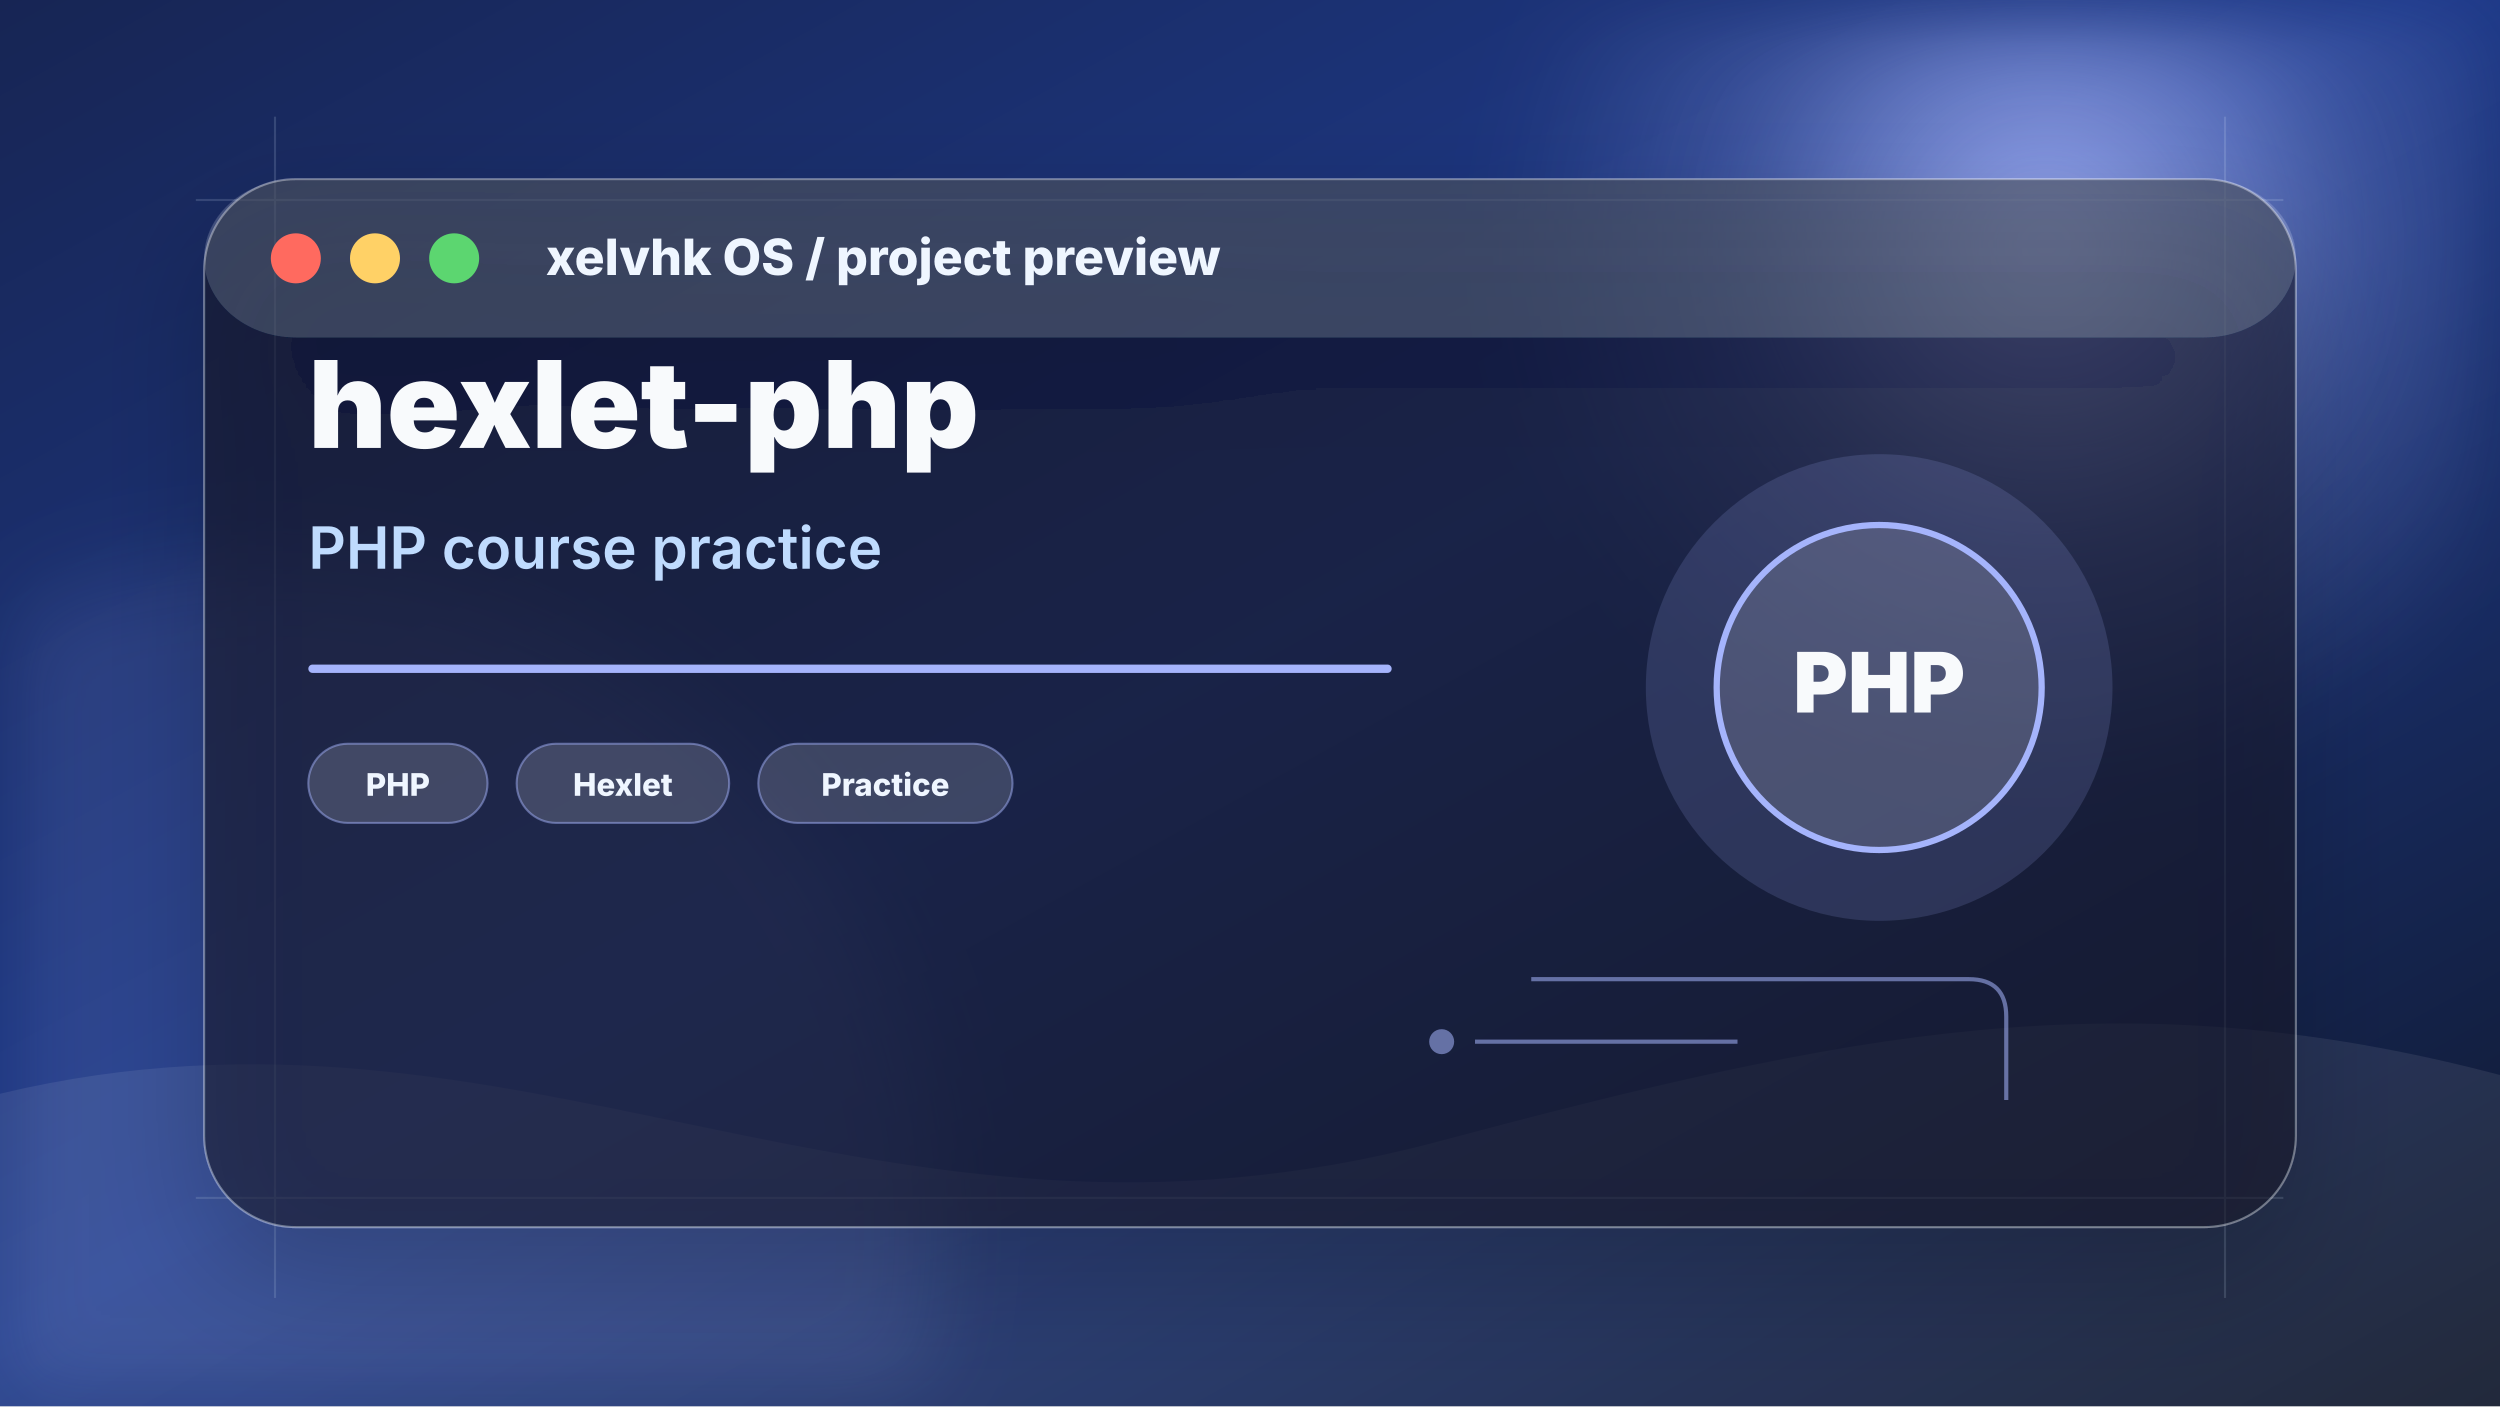
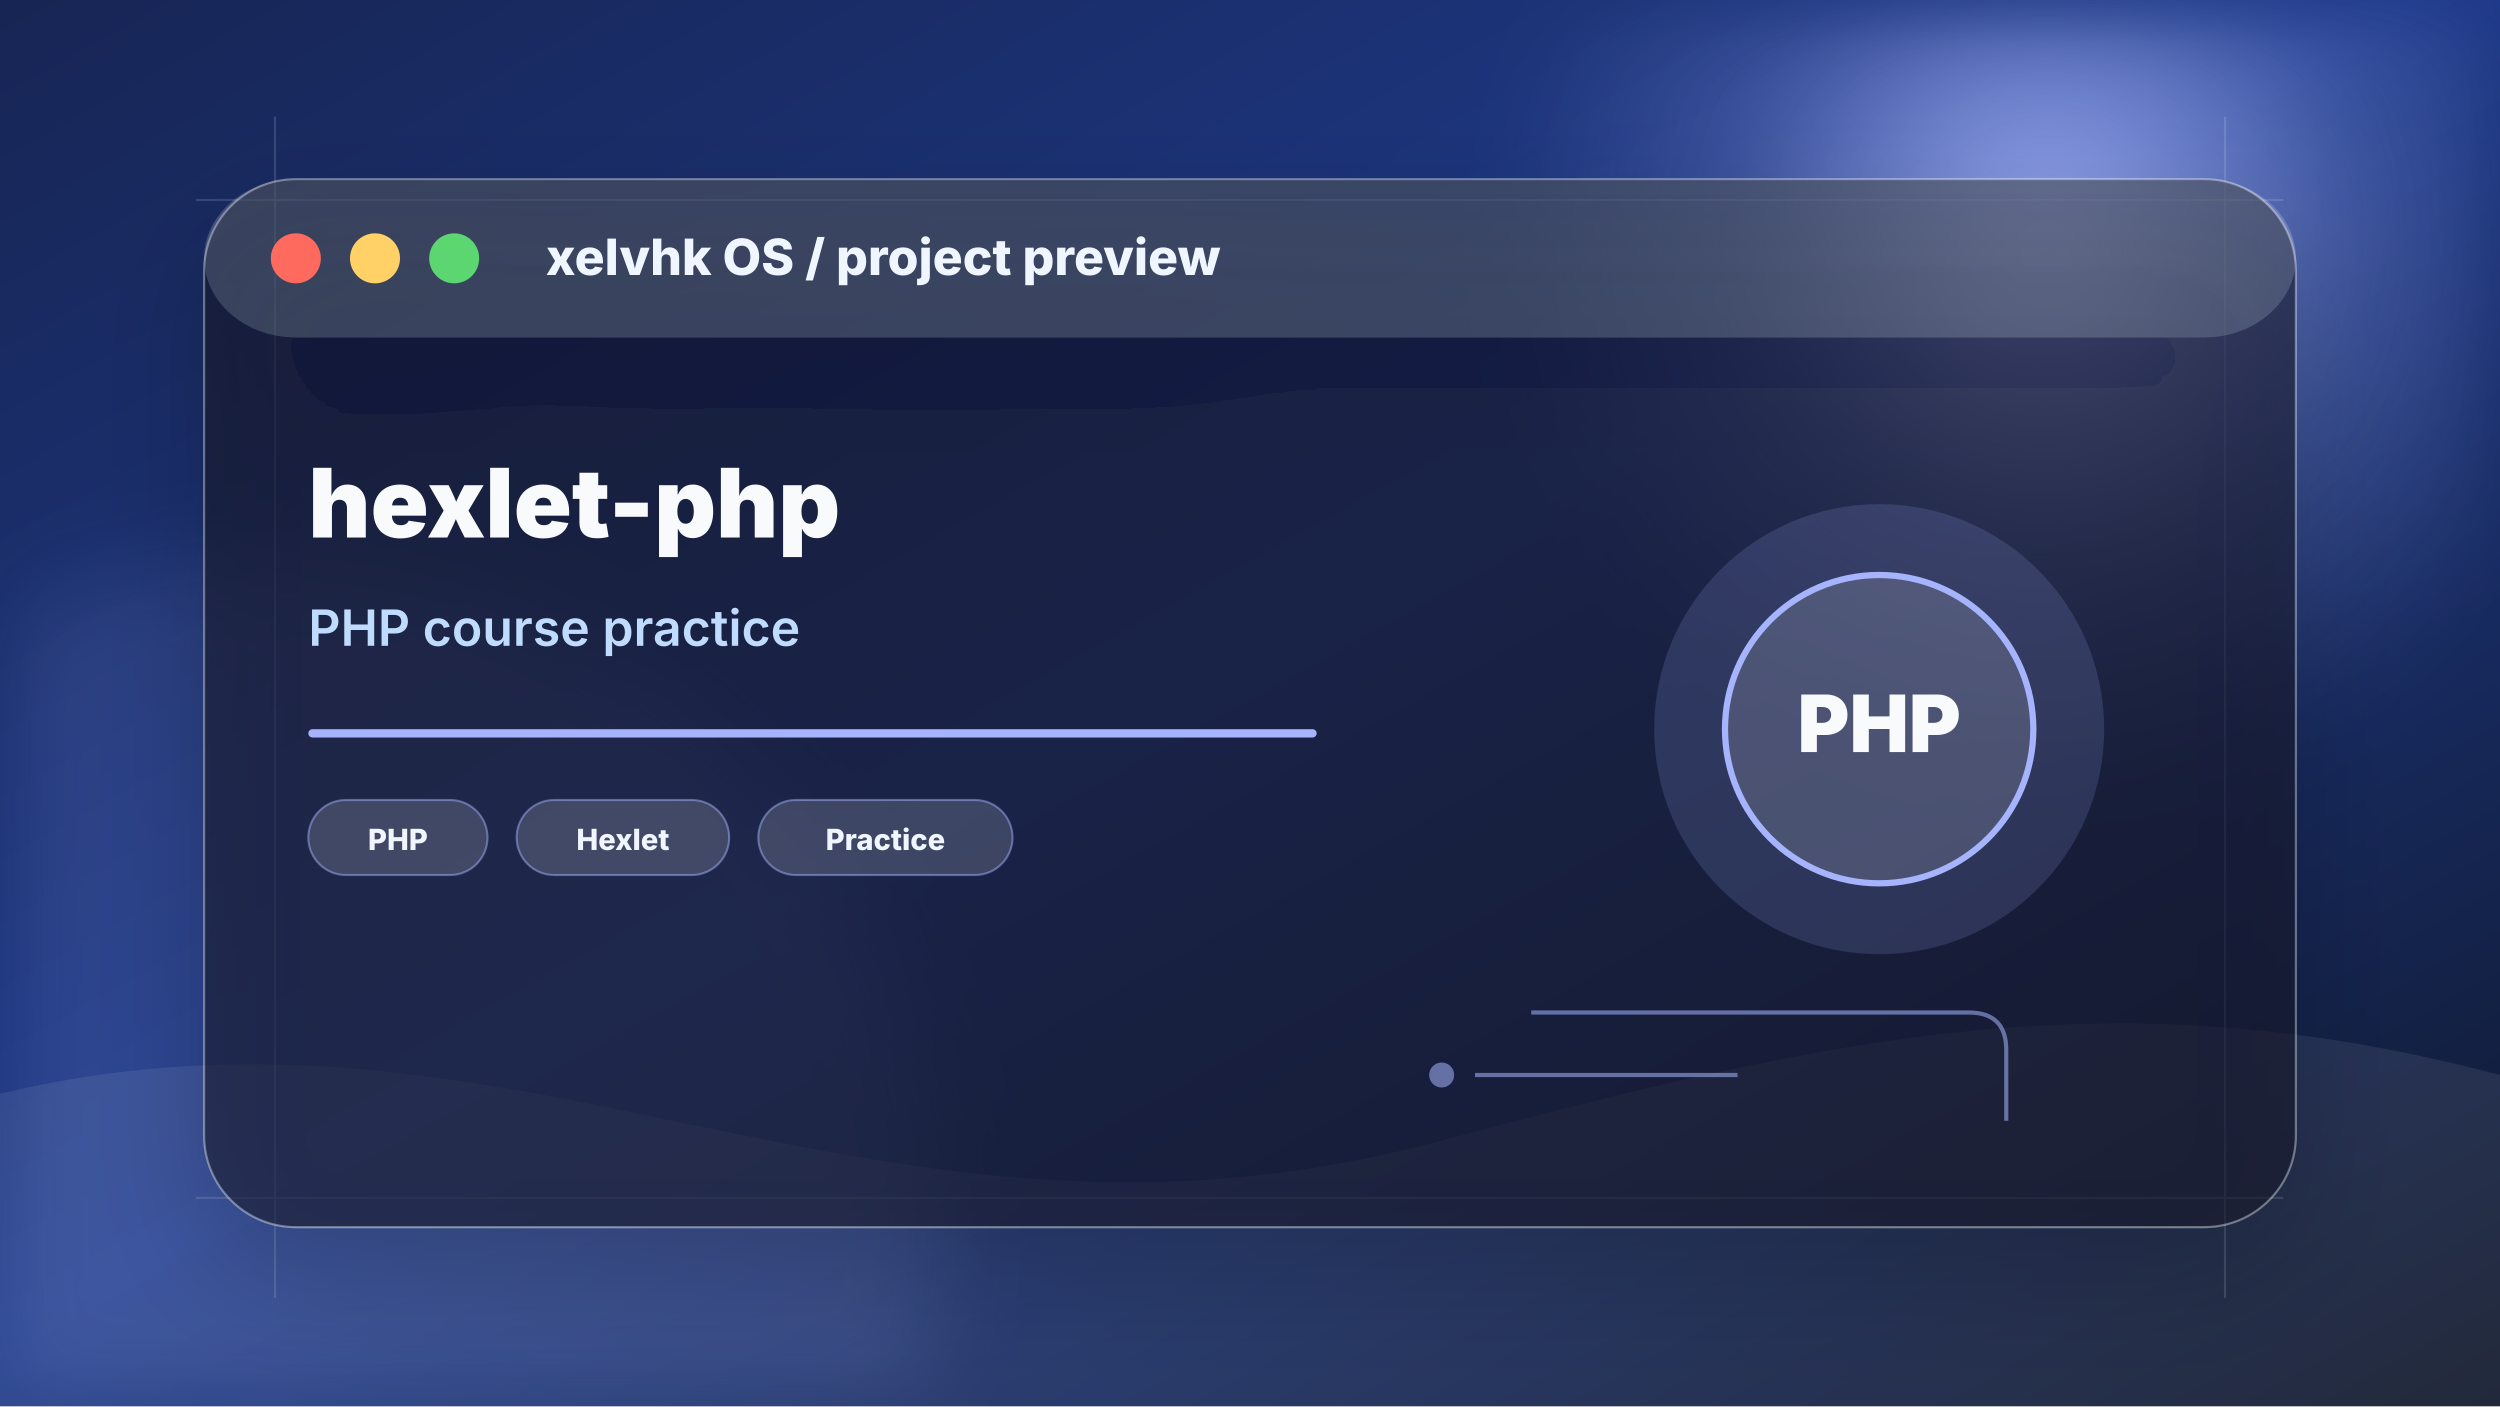
<svg xmlns="http://www.w3.org/2000/svg" width="1200" height="675" viewBox="0 0 1200 675" role="img" aria-label="hexlet-php preview">
  <defs>
    <linearGradient id="bg" x1="0" y1="0" x2="1" y2="1">
      <stop offset="0" stop-color="#172554" />
      <stop offset="0.48" stop-color="#1e3a8a" />
      <stop offset="1" stop-color="#0f172a" />
    </linearGradient>
    <radialGradient id="orb" cx="50%" cy="50%" r="50%">
      <stop offset="0" stop-color="#a5b4fc" stop-opacity="0.95" />
      <stop offset="0.58" stop-color="#a5b4fc" stop-opacity="0.22" />
      <stop offset="1" stop-color="#a5b4fc" stop-opacity="0" />
    </radialGradient>
    <filter id="blur">
      <feGaussianBlur stdDeviation="22" />
    </filter>
    <filter id="shadow" x="-20%" y="-20%" width="140%" height="140%">
      <feDropShadow dx="0" dy="24" stdDeviation="28" flood-color="#020617" flood-opacity="0.34" />
    </filter>
  </defs>
  <rect width="1200" height="675" fill="url(#bg)" />
  <circle cx="982" cy="118" r="260" fill="url(#orb)" filter="url(#blur)" />
  <circle cx="130" cy="590" r="320" fill="#a5b4fc" opacity="0.12" filter="url(#blur)" />
  <path d="M0 525 C250 465 420 620 690 548 C885 496 1018 468 1200 516 L1200 675 L0 675 Z" fill="#ffffff" opacity="0.08" />
  <g opacity="0.16" stroke="#dbeafe" stroke-width="1">
    <path d="M94 96 H1096" />
    <path d="M94 575 H1096" />
    <path d="M132 56 V623" />
    <path d="M1068 56 V623" />
  </g>
  <g filter="url(#shadow)">
    <rect x="98" y="86" width="1004" height="503" rx="44" fill="rgba(15,23,42,0.58)" stroke="rgba(255,255,255,0.36)" />
    <rect x="98" y="86" width="1004" height="76" rx="44" fill="rgba(255,255,255,0.16)" />
    <circle cx="142" cy="124" r="12" fill="#ff6b5f" />
    <circle cx="180" cy="124" r="12" fill="#ffd166" />
    <circle cx="218" cy="124" r="12" fill="#5bd66f" />
    <text x="262" y="132" font-family="Manrope, Inter, Arial, sans-serif" font-size="24" font-weight="800" fill="#eff6ff">xelvhk OS / project preview</text>
  </g>
-   <g transform="translate(790 218)">
-     <circle cx="112" cy="112" r="112" fill="#a5b4fc" opacity="0.16" />
-     <circle cx="112" cy="112" r="78" fill="rgba(255,255,255,0.14)" stroke="#a5b4fc" stroke-width="3" />
-     <text x="112" y="124" text-anchor="middle" font-family="Manrope, Inter, Arial, sans-serif" font-size="40" font-weight="900" fill="#f8fafc">PHP</text>
+   <g transform="translate(790 238)">
+     <circle cx="112" cy="112" r="108" fill="#a5b4fc" opacity="0.16" />
+     <circle cx="112" cy="112" r="74" fill="rgba(255,255,255,0.14)" stroke="#a5b4fc" stroke-width="3" />
+     <text x="112" y="123" text-anchor="middle" font-family="Manrope, Inter, Arial, sans-serif" font-size="38" font-weight="900" fill="#f8fafc">PHP</text>
  </g>
-   <g transform="translate(148 215)">
-     <text x="0" y="0" font-family="Manrope, Inter, Arial, sans-serif" font-size="58" font-weight="900" fill="#f8fafc">hexlet-php</text>
-     <text x="0" y="58" font-family="Manrope, Inter, Arial, sans-serif" font-size="28" font-weight="600" fill="#bfdbfe">PHP course practice</text>
-     <rect x="0" y="104" width="520" height="4" rx="2" fill="#a5b4fc" />
-     <g transform="translate(0 142)">
+   <g transform="translate(148 258)">
+     <text x="0" y="0" font-family="Manrope, Inter, Arial, sans-serif" font-size="46" font-weight="900" fill="#f8fafc">hexlet-php</text>
+     <text x="0" y="52" font-family="Manrope, Inter, Arial, sans-serif" font-size="24" font-weight="600" fill="#bfdbfe">PHP course practice</text>
+     <rect x="0" y="92" width="484" height="4" rx="2" fill="#a5b4fc" />
+     <g transform="translate(0 126)">
      <g transform="translate(0 0)">
-         <rect width="86" height="38" rx="19" fill="rgba(255,255,255,0.16)" stroke="#a5b4fc" stroke-opacity="0.48" />
-         <text x="43" y="25" text-anchor="middle" font-family="Manrope, Inter, Arial, sans-serif" font-size="15" font-weight="800" fill="#eff6ff">PHP</text>
+         <rect width="86" height="36" rx="18" fill="rgba(255,255,255,0.16)" stroke="#a5b4fc" stroke-opacity="0.48" />
+         <text x="43" y="24" text-anchor="middle" font-family="Manrope, Inter, Arial, sans-serif" font-size="14" font-weight="800" fill="#eff6ff">PHP</text>
      </g>
      <g transform="translate(100 0)">
-         <rect width="102" height="38" rx="19" fill="rgba(255,255,255,0.16)" stroke="#a5b4fc" stroke-opacity="0.48" />
-         <text x="51" y="25" text-anchor="middle" font-family="Manrope, Inter, Arial, sans-serif" font-size="15" font-weight="800" fill="#eff6ff">Hexlet</text>
+         <rect width="102" height="36" rx="18" fill="rgba(255,255,255,0.16)" stroke="#a5b4fc" stroke-opacity="0.48" />
+         <text x="51" y="24" text-anchor="middle" font-family="Manrope, Inter, Arial, sans-serif" font-size="14" font-weight="800" fill="#eff6ff">Hexlet</text>
      </g>
      <g transform="translate(216 0)">
-         <rect width="122" height="38" rx="19" fill="rgba(255,255,255,0.16)" stroke="#a5b4fc" stroke-opacity="0.48" />
-         <text x="61" y="25" text-anchor="middle" font-family="Manrope, Inter, Arial, sans-serif" font-size="15" font-weight="800" fill="#eff6ff">Practice</text>
+         <rect width="122" height="36" rx="18" fill="rgba(255,255,255,0.16)" stroke="#a5b4fc" stroke-opacity="0.48" />
+         <text x="61" y="24" text-anchor="middle" font-family="Manrope, Inter, Arial, sans-serif" font-size="14" font-weight="800" fill="#eff6ff">Practice</text>
      </g>
    </g>
  </g>
  <g opacity="0.55" fill="none" stroke="#a5b4fc" stroke-width="2">
-     <path d="M735 470 h210 q18 0 18 18 v40" />
-     <path d="M708 500 h126" />
-     <circle cx="692" cy="500" r="5" fill="#a5b4fc" />
+     <path d="M735 486 h210 q18 0 18 18 v34" />
+     <path d="M708 516 h126" />
+     <circle cx="692" cy="516" r="5" fill="#a5b4fc" />
  </g>
</svg>
